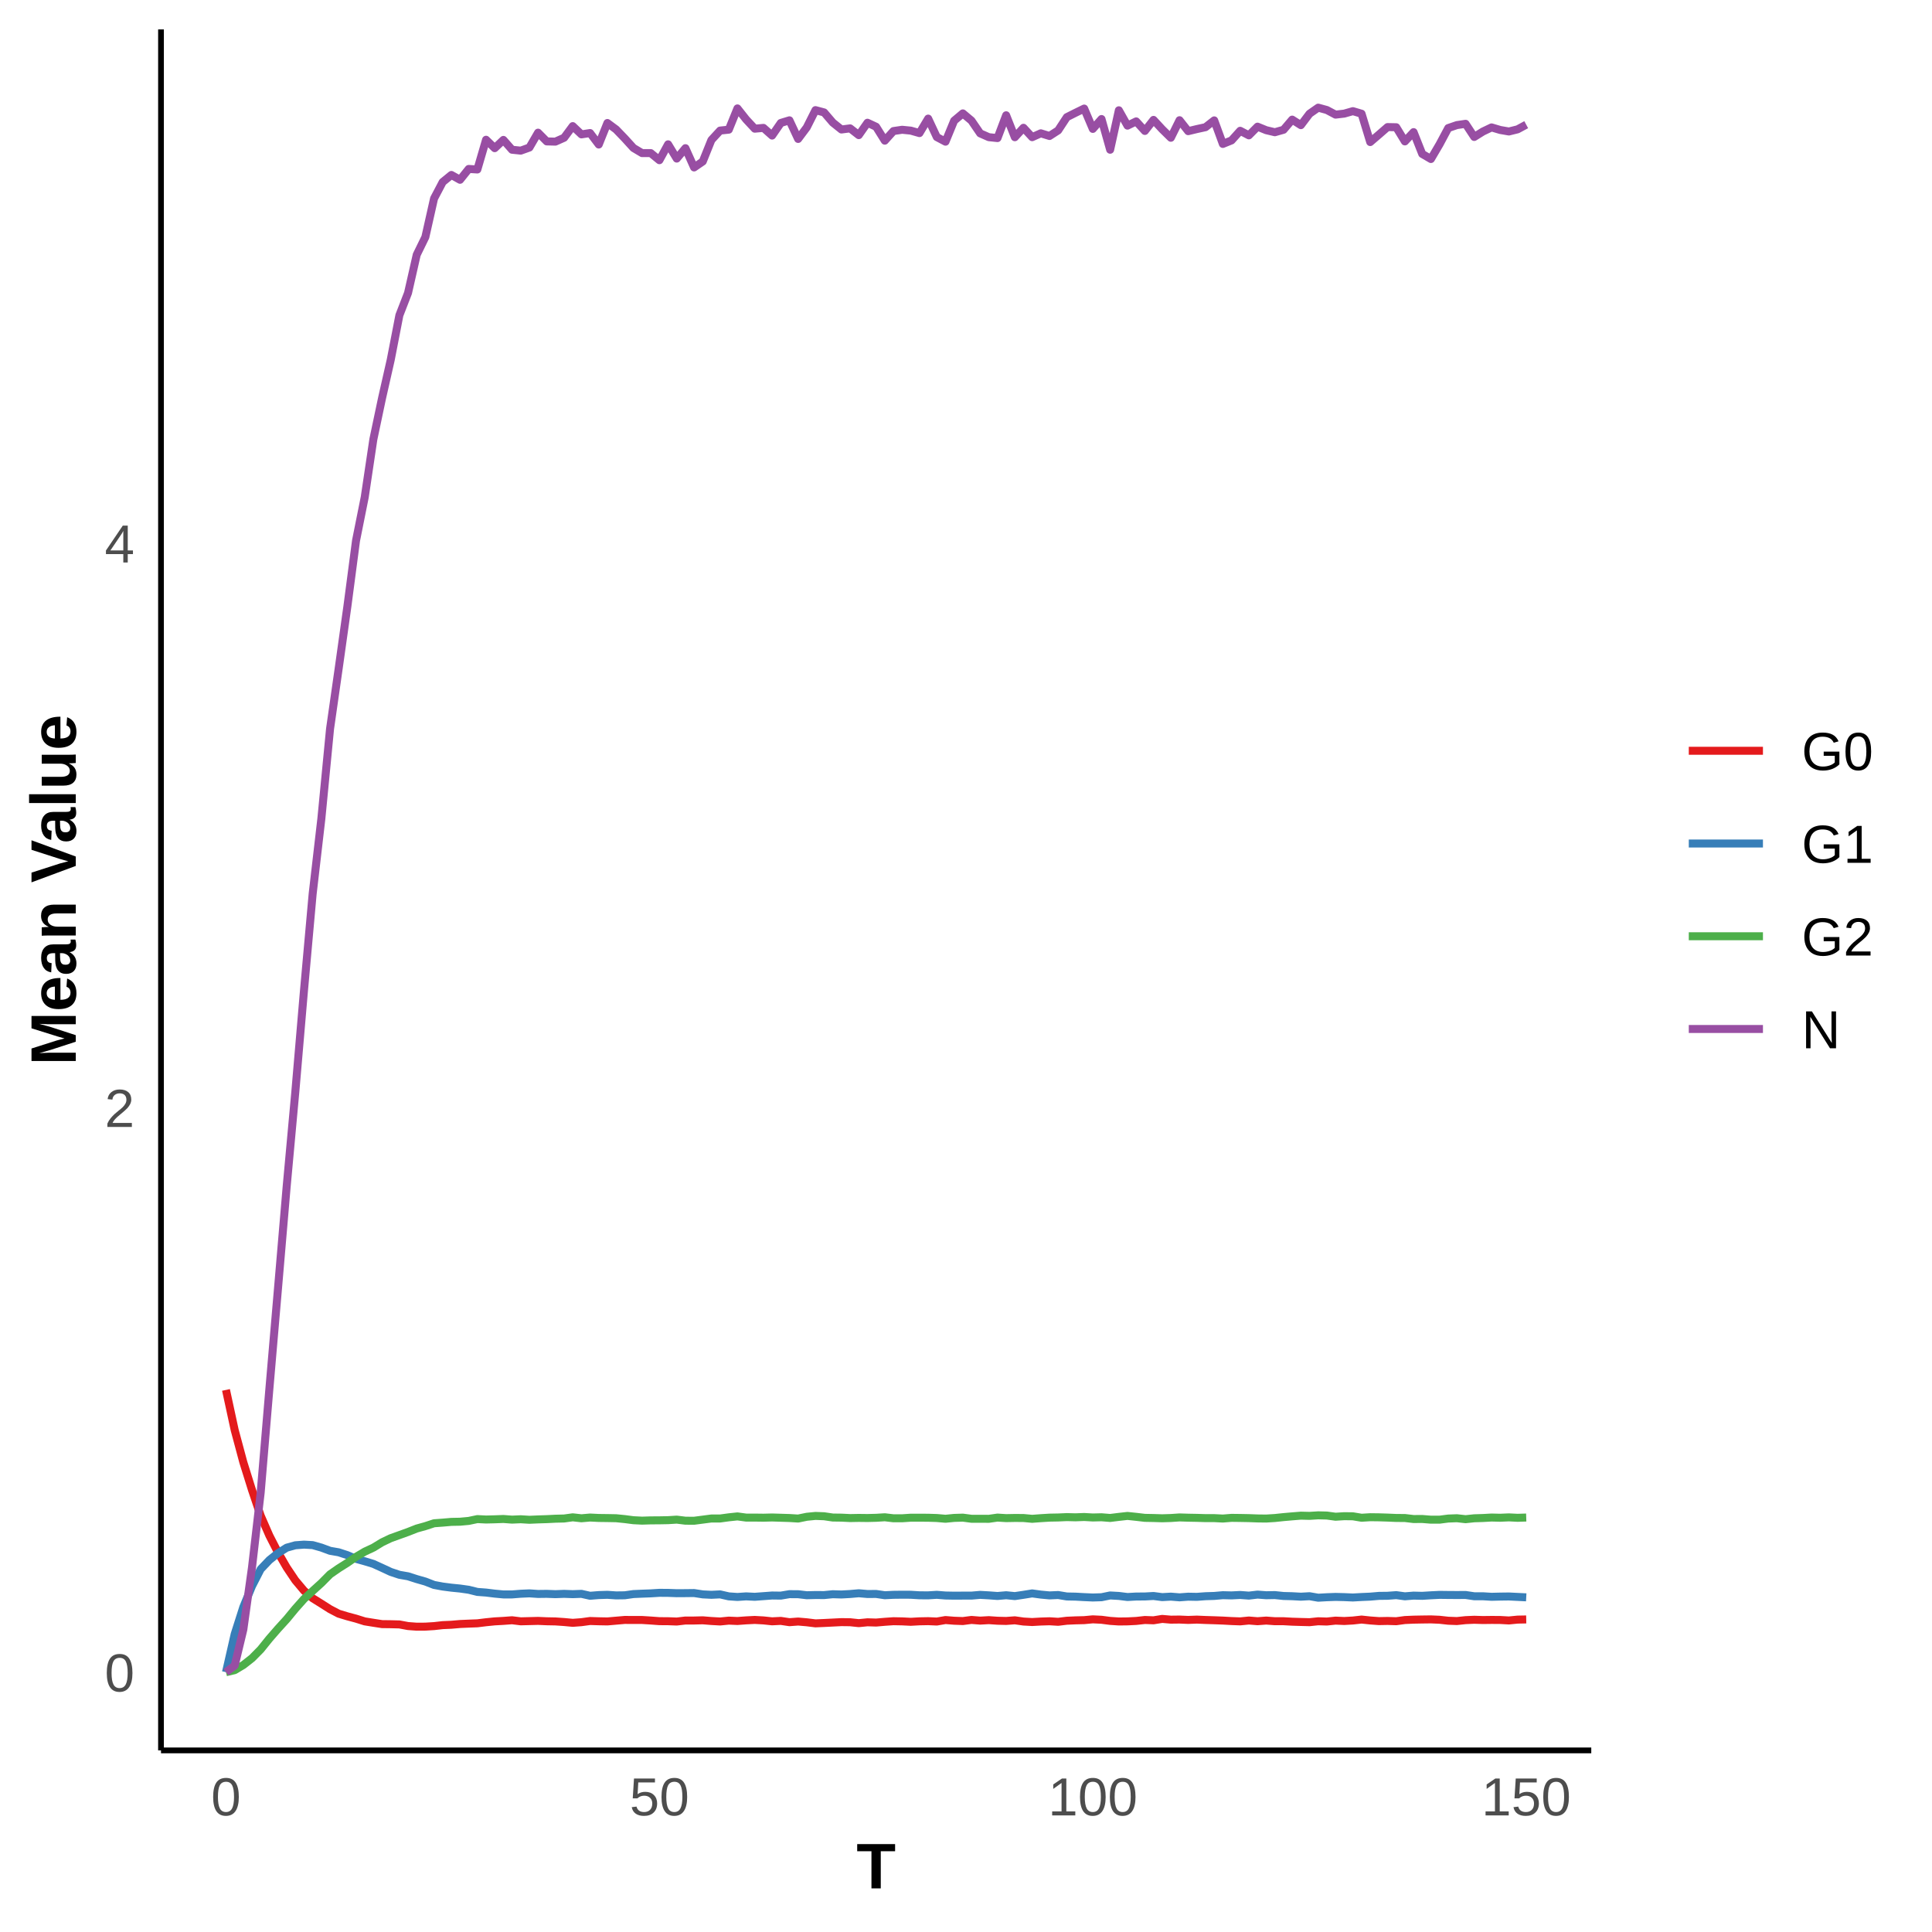
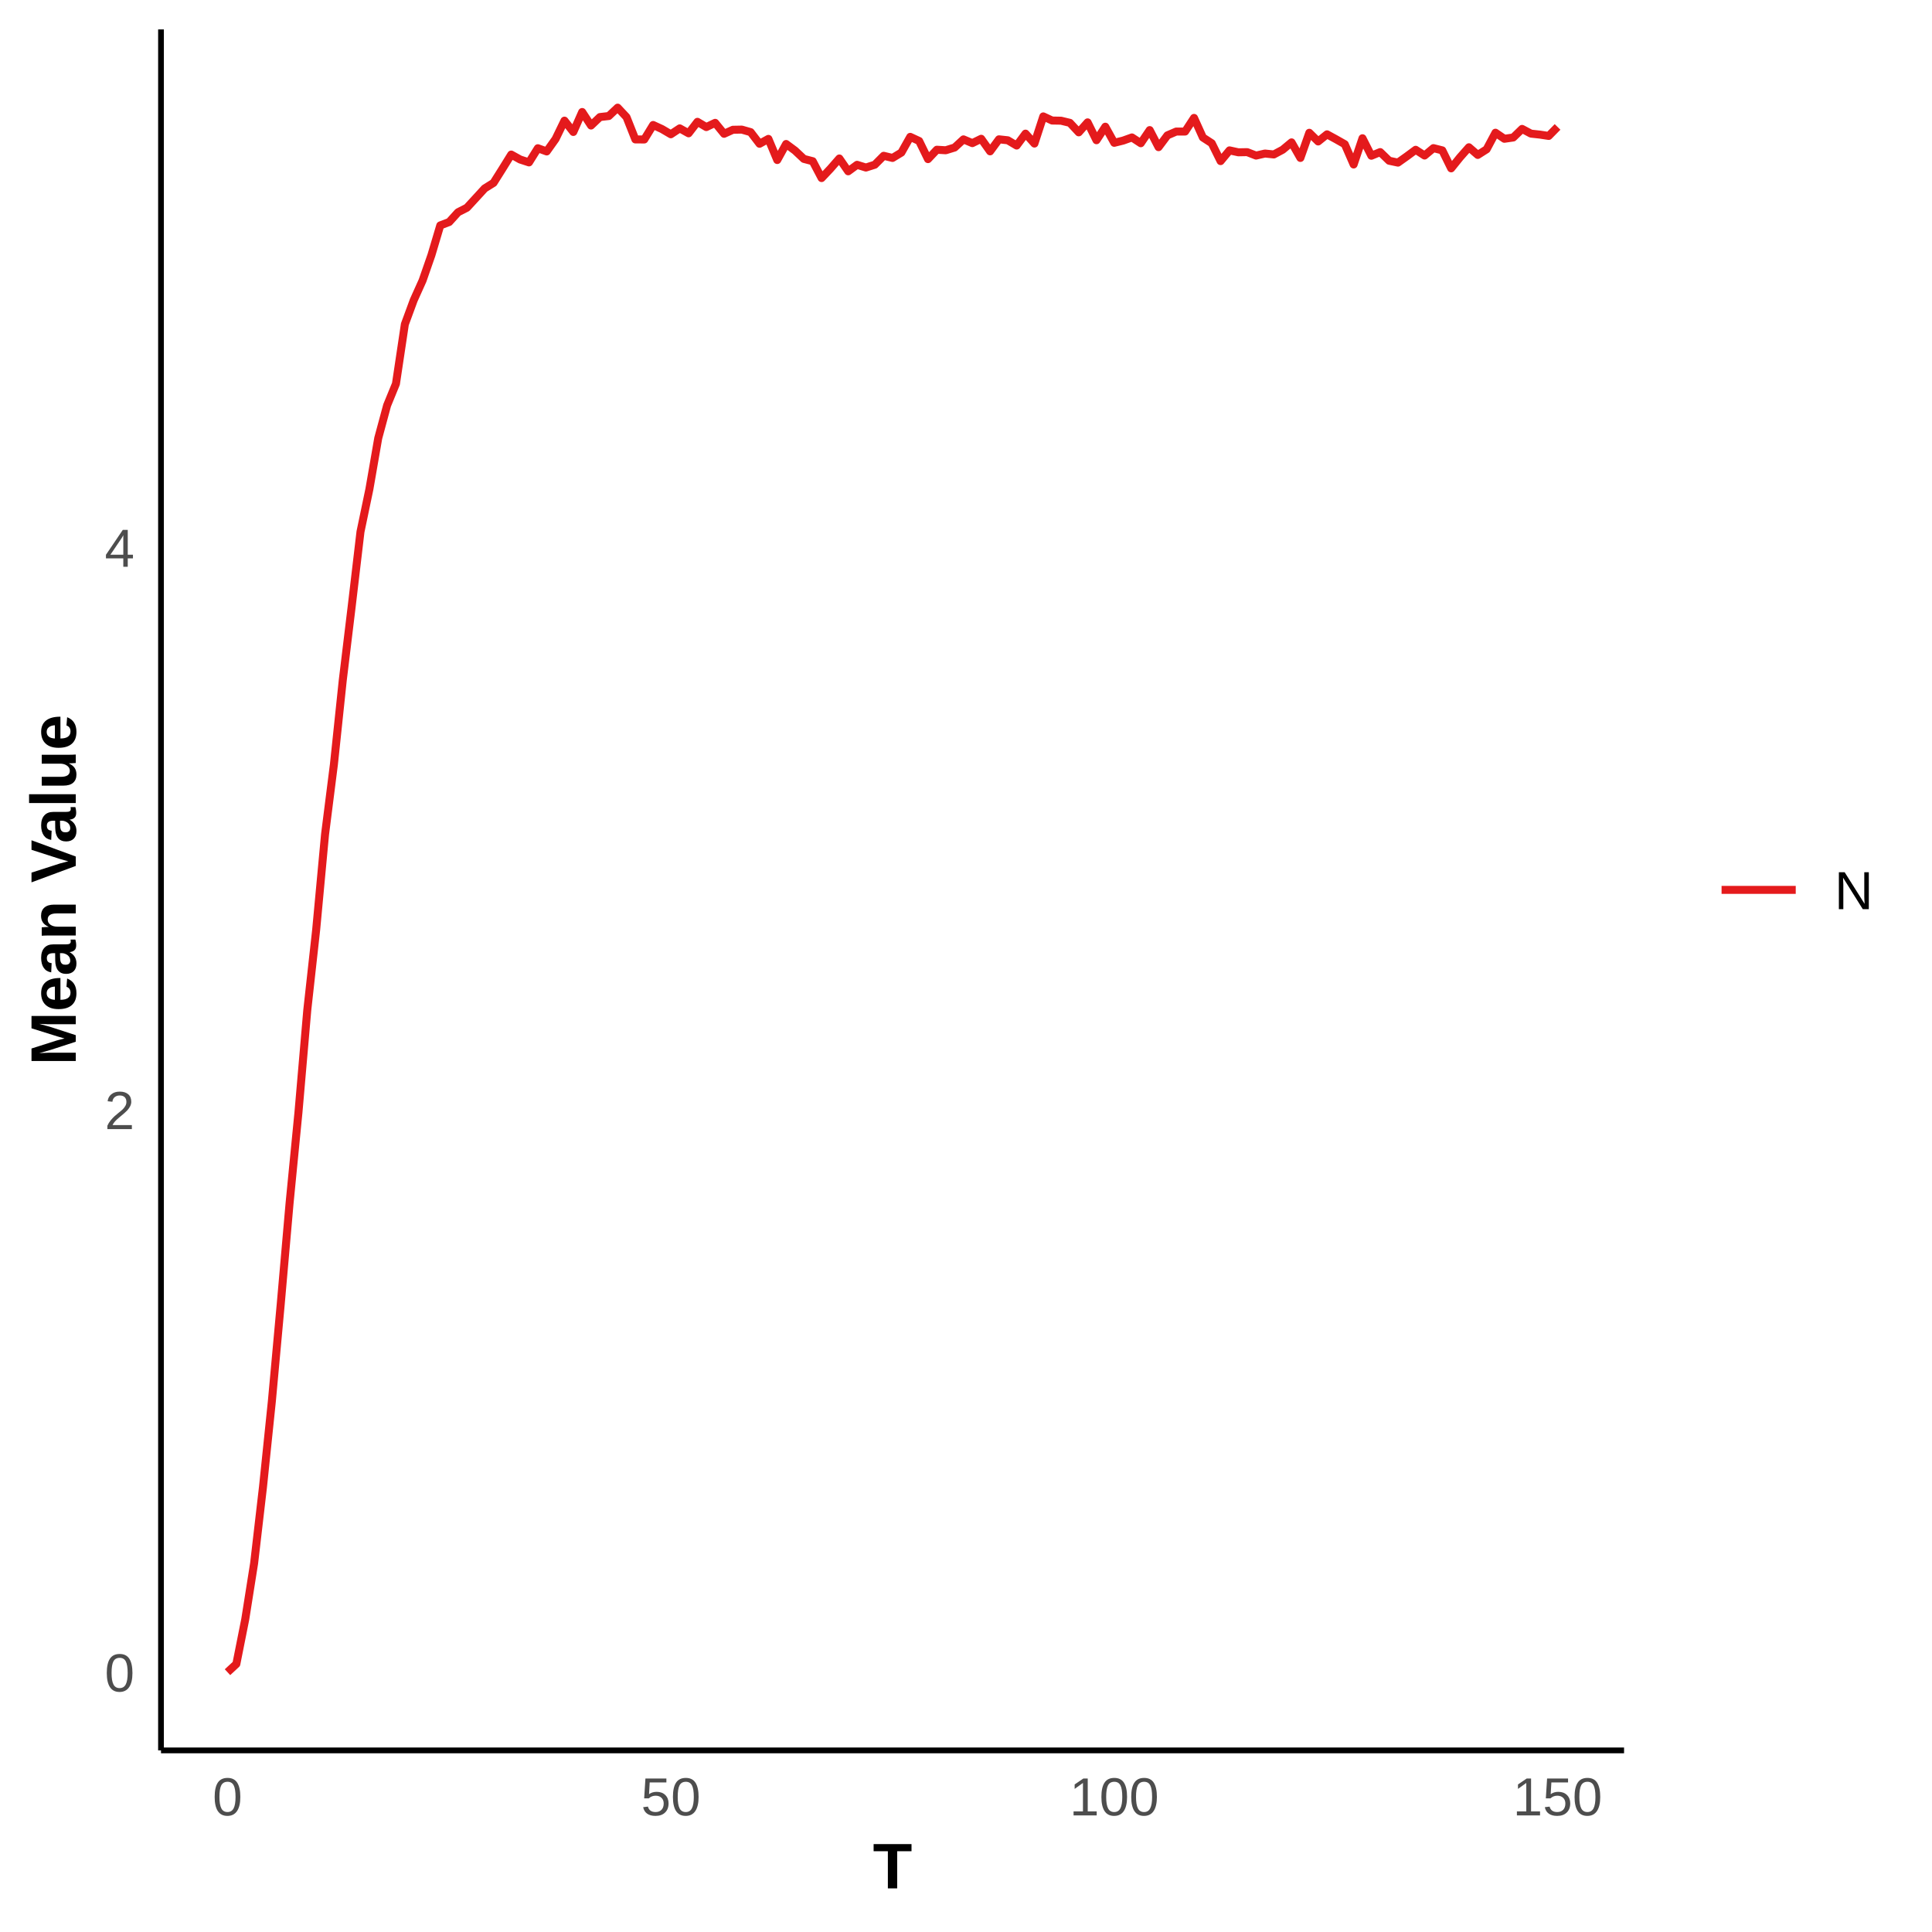
<svg xmlns="http://www.w3.org/2000/svg" class="svglite" width="360.00pt" height="360.00pt" viewBox="0 0 360.00 360.00">
  <defs>
    <style type="text/css">
    .svglite line, .svglite polyline, .svglite polygon, .svglite path, .svglite rect, .svglite circle {
      fill: none;
      stroke: #000000;
      stroke-linecap: round;
      stroke-linejoin: round;
      stroke-miterlimit: 10.00;
    }
    .svglite text {
      white-space: pre;
    }
  </style>
  </defs>
  <rect width="100%" height="100%" style="stroke: none; fill: #FFFFFF;" />
  <defs>
    <clipPath id="cpMC4wMHwzNjAuMDB8MC4wMHwzNjAuMDA=">
      <rect x="0.00" y="0.00" width="360.00" height="360.00" />
    </clipPath>
  </defs>
  <g clip-path="url(#cpMC4wMHwzNjAuMDB8MC4wMHwzNjAuMDA=)">
</g>
  <defs>
-     <clipPath id="cpMzAuMDB8Mjk2LjUxfDUuNDh8MzI2LjE2">
-       <rect x="30.00" y="5.48" width="266.51" height="320.68" />
+     <clipPath id="cpMzAuMDB8MzAyLjYyfDUuNDh8MzI2LjE2">
+       <rect x="30.00" y="5.48" width="272.62" height="320.68" />
    </clipPath>
  </defs>
-   <g clip-path="url(#cpMzAuMDB8Mjk2LjUxfDUuNDh8MzI2LjE2)">
-     <polyline points="42.11,258.99 43.73,266.47 45.34,272.47 46.96,277.65 48.57,282.42 50.19,286.13 51.80,289.27 53.42,292.07 55.03,294.47 56.65,296.40 58.26,297.81 59.88,298.82 61.50,299.85 63.11,300.69 64.73,301.18 66.34,301.61 67.96,302.12 69.57,302.38 71.19,302.63 72.80,302.65 74.42,302.69 76.03,302.99 77.65,303.11 79.26,303.10 80.88,303.00 82.49,302.82 84.11,302.75 85.72,302.61 87.34,302.54 88.95,302.48 90.57,302.28 92.18,302.12 93.80,302.03 95.41,301.91 97.03,302.11 98.65,302.07 100.26,302.03 101.88,302.10 103.49,302.13 105.11,302.24 106.72,302.39 108.34,302.27 109.95,302.05 111.57,302.10 113.18,302.13 114.80,301.99 116.41,301.85 118.03,301.86 119.64,301.86 121.26,301.96 122.87,302.08 124.49,302.09 126.10,302.15 127.72,301.96 129.33,301.96 130.95,301.92 132.56,302.05 134.18,302.14 135.80,301.98 137.41,302.05 139.03,301.93 140.64,301.85 142.26,301.94 143.87,302.11 145.49,302.03 147.10,302.27 148.72,302.15 150.33,302.29 151.95,302.49 153.56,302.42 155.18,302.34 156.79,302.26 158.41,302.28 160.02,302.45 161.64,302.29 163.25,302.34 164.87,302.20 166.48,302.09 168.10,302.12 169.71,302.20 171.33,302.11 172.95,302.08 174.56,302.15 176.18,301.87 177.79,302.00 179.41,302.06 181.02,301.85 182.64,301.98 184.25,301.89 185.87,302.00 187.48,302.04 189.10,301.92 190.71,302.15 192.33,302.24 193.94,302.15 195.56,302.10 197.17,302.20 198.79,302.00 200.40,301.93 202.02,301.89 203.63,301.74 205.25,301.82 206.86,302.03 208.48,302.14 210.09,302.12 211.71,302.04 213.33,301.86 214.94,301.92 216.56,301.66 218.17,301.80 219.79,301.78 221.40,301.85 223.02,301.79 224.63,301.86 226.25,301.91 227.86,301.97 229.48,302.06 231.09,302.12 232.71,301.96 234.32,302.09 235.94,301.97 237.55,302.09 239.17,302.09 240.78,302.18 242.40,302.23 244.01,302.27 245.63,302.10 247.24,302.15 248.86,301.98 250.48,302.05 252.09,301.96 253.71,301.78 255.32,301.95 256.94,302.07 258.55,302.04 260.17,302.09 261.78,301.87 263.40,301.80 265.01,301.77 266.63,301.75 268.24,301.82 269.86,302.00 271.47,302.06 273.09,301.89 274.70,301.82 276.32,301.87 277.93,301.85 279.55,301.86 281.16,301.95 282.78,301.79 284.39,301.76 " style="stroke-width: 1.49; stroke: #E41A1C; stroke-linecap: butt;" />
-     <polyline points="42.11,311.59 43.73,304.49 45.34,299.45 46.96,295.54 48.57,292.40 50.19,290.70 51.80,289.41 53.42,288.39 55.03,287.94 56.65,287.82 58.26,287.91 59.88,288.37 61.50,288.97 63.11,289.25 64.73,289.78 66.34,290.47 67.96,290.92 69.57,291.41 71.19,292.15 72.80,292.90 74.42,293.44 76.03,293.72 77.65,294.24 79.26,294.70 80.88,295.33 82.49,295.63 84.11,295.84 85.72,296.00 87.34,296.23 88.95,296.63 90.57,296.75 92.18,296.95 93.80,297.10 95.41,297.10 97.03,296.97 98.65,296.90 100.26,297.01 101.88,296.99 103.49,297.05 105.11,296.99 106.72,297.05 108.34,296.99 109.95,297.35 111.57,297.22 113.18,297.17 114.80,297.28 116.41,297.26 118.03,297.03 119.64,296.96 121.26,296.90 122.87,296.80 124.49,296.81 126.10,296.87 127.72,296.86 129.33,296.84 130.95,297.09 132.56,297.17 134.18,297.09 135.80,297.46 137.41,297.57 139.03,297.46 140.64,297.54 142.26,297.42 143.87,297.30 145.49,297.32 147.10,297.05 148.72,297.06 150.33,297.25 151.95,297.21 153.56,297.22 155.18,297.06 156.79,297.11 158.41,297.02 160.02,296.88 161.64,297.02 163.25,297.01 164.87,297.25 166.48,297.17 168.10,297.15 169.71,297.16 171.33,297.26 172.95,297.27 174.56,297.17 176.18,297.30 177.79,297.33 179.41,297.32 181.02,297.32 182.64,297.18 184.25,297.27 185.87,297.39 187.48,297.25 189.10,297.41 190.71,297.17 192.33,296.91 193.94,297.13 195.56,297.28 197.17,297.21 198.79,297.48 200.40,297.51 202.02,297.60 203.63,297.67 205.25,297.62 206.86,297.29 208.48,297.38 210.09,297.58 211.71,297.49 213.33,297.48 214.94,297.39 216.56,297.60 218.17,297.51 219.79,297.64 221.40,297.52 223.02,297.55 224.63,297.43 226.25,297.38 227.86,297.24 229.48,297.28 231.09,297.20 232.71,297.32 234.32,297.13 235.94,297.25 237.55,297.22 239.17,297.39 240.78,297.43 242.40,297.52 244.01,297.43 245.63,297.71 247.24,297.62 248.86,297.56 250.48,297.60 252.09,297.67 253.71,297.58 255.32,297.51 256.94,297.37 258.55,297.35 260.17,297.23 261.78,297.45 263.40,297.32 265.01,297.36 266.63,297.26 268.24,297.18 269.86,297.20 271.47,297.21 273.09,297.20 274.70,297.44 276.32,297.44 277.93,297.54 279.55,297.50 281.16,297.48 282.78,297.56 284.39,297.64 " style="stroke-width: 1.49; stroke: #377EB8; stroke-linecap: butt;" />
-     <polyline points="42.11,311.59 43.73,311.21 45.34,310.25 46.96,308.98 48.57,307.35 50.19,305.34 51.80,303.49 53.42,301.71 55.03,299.76 56.65,297.94 58.26,296.45 59.88,294.98 61.50,293.35 63.11,292.23 64.73,291.21 66.34,290.09 67.96,289.13 69.57,288.38 71.19,287.39 72.80,286.62 74.42,286.04 76.03,285.46 77.65,284.82 79.26,284.37 80.88,283.84 82.49,283.72 84.11,283.58 85.72,283.55 87.34,283.40 88.95,283.06 90.57,283.14 92.18,283.10 93.80,283.04 95.41,283.16 97.03,283.09 98.65,283.19 100.26,283.12 101.88,283.07 103.49,282.99 105.11,282.95 106.72,282.73 108.34,282.91 109.95,282.77 111.57,282.85 113.18,282.87 114.80,282.90 116.41,283.06 118.03,283.27 119.64,283.35 121.26,283.30 122.87,283.29 124.49,283.26 126.10,283.16 127.72,283.36 129.33,283.37 130.95,283.16 132.56,282.95 134.18,282.95 135.80,282.73 137.41,282.56 139.03,282.78 140.64,282.78 142.26,282.80 143.87,282.76 145.49,282.81 147.10,282.86 148.72,282.96 150.33,282.63 151.95,282.47 153.56,282.53 155.18,282.77 156.79,282.79 158.41,282.87 160.02,282.84 161.64,282.86 163.25,282.82 164.87,282.72 166.48,282.91 168.10,282.91 169.71,282.80 171.33,282.80 172.95,282.81 174.56,282.86 176.18,283.00 177.79,282.84 179.41,282.79 181.02,283.00 182.64,283.00 184.25,283.01 185.87,282.78 187.48,282.88 189.10,282.85 190.71,282.86 192.33,283.01 193.94,282.89 195.56,282.79 197.17,282.76 198.79,282.69 200.40,282.73 202.02,282.67 203.63,282.76 205.25,282.72 206.86,282.85 208.48,282.65 210.09,282.47 211.71,282.64 213.33,282.83 214.94,282.86 216.56,282.91 218.17,282.86 219.79,282.75 221.40,282.80 223.02,282.83 224.63,282.88 226.25,282.88 227.86,282.96 229.48,282.83 231.09,282.85 232.71,282.88 234.32,282.94 235.94,282.96 237.55,282.86 239.17,282.69 240.78,282.55 242.40,282.42 244.01,282.46 245.63,282.36 247.24,282.40 248.86,282.62 250.48,282.52 252.09,282.54 253.71,282.81 255.32,282.71 256.94,282.73 258.55,282.78 260.17,282.85 261.78,282.86 263.40,283.05 265.01,283.04 266.63,283.17 268.24,283.17 269.86,282.96 271.47,282.90 273.09,283.08 274.70,282.91 276.32,282.86 277.93,282.77 279.55,282.81 281.16,282.74 282.78,282.82 284.39,282.77 " style="stroke-width: 1.49; stroke: #4DAF4A; stroke-linecap: butt;" />
-     <polyline points="42.11,311.59 43.73,310.35 45.34,303.66 46.96,292.04 48.57,278.15 50.19,258.85 51.80,240.08 53.42,221.05 55.03,203.44 56.65,184.48 58.26,166.55 59.88,152.56 61.50,135.81 63.11,124.54 64.73,112.99 66.34,100.74 67.96,92.65 69.57,81.86 71.19,74.18 72.80,67.08 74.42,58.74 76.03,54.59 77.65,47.47 79.26,44.17 80.88,36.98 82.49,33.92 84.11,32.60 85.72,33.50 87.34,31.48 88.95,31.58 90.57,26.04 92.18,27.61 93.80,26.07 95.41,27.90 97.03,28.07 98.65,27.49 100.26,24.72 101.88,26.35 103.49,26.39 105.11,25.67 106.72,23.50 108.34,25.04 109.95,24.79 111.57,26.93 113.18,22.92 114.80,24.12 116.41,25.79 118.03,27.57 119.64,28.53 121.26,28.53 122.87,29.85 124.49,26.89 126.10,29.55 127.72,27.61 129.33,31.20 130.95,30.09 132.56,26.09 134.18,24.33 135.80,24.16 137.41,20.20 139.03,22.25 140.64,23.98 142.26,23.83 143.87,25.26 145.49,22.91 147.10,22.42 148.72,25.89 150.33,23.74 151.95,20.52 153.56,20.95 155.18,22.84 156.79,24.13 158.41,23.92 160.02,25.18 161.64,22.87 163.25,23.62 164.87,26.21 166.48,24.42 168.10,24.18 169.71,24.34 171.33,24.80 172.95,22.10 174.56,25.54 176.18,26.40 177.79,22.49 179.41,21.13 181.02,22.48 182.64,24.85 184.25,25.56 185.87,25.73 187.48,21.48 189.10,25.57 190.71,23.81 192.33,25.56 193.94,24.84 195.56,25.34 197.17,24.30 198.79,21.83 200.40,21.02 202.02,20.23 203.63,24.02 205.25,22.18 206.86,27.90 208.48,20.55 210.09,23.41 211.71,22.62 213.33,24.40 214.94,22.34 216.56,24.09 218.17,25.67 219.79,22.40 221.40,24.44 223.02,24.05 224.63,23.70 226.25,22.43 227.86,26.82 229.48,26.16 231.09,24.37 232.71,25.22 234.32,23.60 235.94,24.26 237.55,24.64 239.17,24.18 240.78,22.29 242.40,23.32 244.01,21.19 245.63,20.06 247.24,20.50 248.86,21.36 250.48,21.17 252.09,20.71 253.71,21.19 255.32,26.47 256.94,25.08 258.55,23.68 260.17,23.71 261.78,26.35 263.40,24.62 265.01,28.68 266.63,29.63 268.24,26.89 269.86,23.86 271.47,23.31 273.09,23.07 274.70,25.52 276.32,24.51 277.93,23.74 279.55,24.22 281.16,24.50 282.78,24.10 284.39,23.23 " style="stroke-width: 1.49; stroke: #984EA3; stroke-linecap: butt;" />
+   <g clip-path="url(#cpMzAuMDB8MzAyLjYyfDUuNDh8MzI2LjE2)">
+     <polyline points="42.39,311.59 44.04,310.06 45.70,301.72 47.35,291.30 49.00,277.11 50.65,261.18 52.30,243.11 53.96,224.17 55.61,207.31 57.26,188.19 58.91,173.28 60.57,155.45 62.22,142.43 63.87,126.74 65.52,113.10 67.17,99.09 68.83,91.15 70.48,81.64 72.13,75.54 73.78,71.51 75.44,60.42 77.09,55.94 78.74,52.27 80.39,47.53 82.04,42.00 83.70,41.37 85.35,39.55 87.00,38.71 88.65,36.92 90.31,35.11 91.96,34.08 93.61,31.46 95.26,28.80 96.92,29.72 98.57,30.26 100.22,27.62 101.87,28.22 103.52,25.90 105.18,22.48 106.83,24.59 108.48,20.87 110.13,23.39 111.79,21.81 113.44,21.62 115.09,20.06 116.74,21.82 118.39,25.98 120.05,25.99 121.70,23.29 123.35,24.05 125.00,25.02 126.66,23.92 128.31,24.84 129.96,22.70 131.61,23.68 133.26,22.89 134.92,24.93 136.57,24.18 138.22,24.15 139.87,24.62 141.53,26.79 143.18,25.88 144.83,29.82 146.48,26.83 148.14,28.06 149.79,29.61 151.44,30.04 153.09,33.18 154.74,31.43 156.40,29.53 158.05,31.92 159.70,30.71 161.35,31.22 163.01,30.69 164.66,29.03 166.31,29.43 167.96,28.43 169.61,25.50 171.27,26.27 172.92,29.65 174.57,27.90 176.22,28.00 177.88,27.49 179.53,25.97 181.18,26.67 182.83,25.86 184.49,28.20 186.14,25.96 187.79,26.14 189.44,27.12 191.09,24.90 192.75,26.75 194.40,21.69 196.05,22.46 197.70,22.49 199.36,22.89 201.01,24.66 202.66,22.80 204.31,26.13 205.96,23.61 207.62,26.61 209.27,26.20 210.92,25.61 212.57,26.69 214.23,24.24 215.88,27.42 217.53,25.22 219.18,24.51 220.83,24.51 222.49,21.97 224.14,25.62 225.79,26.69 227.44,30.02 229.10,28.02 230.75,28.38 232.40,28.35 234.05,28.99 235.71,28.61 237.36,28.78 239.01,27.90 240.66,26.53 242.31,29.43 243.97,24.74 245.62,26.36 247.27,25.03 248.92,25.93 250.58,26.87 252.23,30.65 253.88,25.76 255.53,29.02 257.18,28.34 258.84,29.95 260.49,30.30 262.14,29.13 263.79,27.91 265.45,28.98 267.10,27.60 268.75,28.02 270.40,31.37 272.05,29.32 273.71,27.44 275.36,28.87 277.01,27.82 278.66,24.73 280.32,25.86 281.97,25.62 283.62,24.02 285.27,24.90 286.93,25.08 288.58,25.33 290.23,23.65 " style="stroke-width: 1.49; stroke: #E41A1C; stroke-linecap: butt;" />
  </g>
  <g clip-path="url(#cpMC4wMHwzNjAuMDB8MC4wMHwzNjAuMDA=)">
    <polyline points="30.00,326.16 30.00,5.48 " style="stroke-width: 1.07; stroke-linecap: butt;" />
    <text x="25.07" y="315.18" text-anchor="end" style="font-size: 10.00px;fill: #4D4D4D; font-family: &quot;Arial&quot;;" textLength="5.56px" lengthAdjust="spacingAndGlyphs">0</text>
-     <text x="25.07" y="209.99" text-anchor="end" style="font-size: 10.00px;fill: #4D4D4D; font-family: &quot;Arial&quot;;" textLength="5.56px" lengthAdjust="spacingAndGlyphs">2</text>
-     <text x="25.07" y="104.81" text-anchor="end" style="font-size: 10.00px;fill: #4D4D4D; font-family: &quot;Arial&quot;;" textLength="5.56px" lengthAdjust="spacingAndGlyphs">4</text>
-     <polyline points="30.00,326.16 296.51,326.16 " style="stroke-width: 1.07; stroke-linecap: butt;" />
-     <text x="42.11" y="338.27" text-anchor="middle" style="font-size: 10.00px;fill: #4D4D4D; font-family: &quot;Arial&quot;;" textLength="5.56px" lengthAdjust="spacingAndGlyphs">0</text>
-     <text x="122.87" y="338.27" text-anchor="middle" style="font-size: 10.00px;fill: #4D4D4D; font-family: &quot;Arial&quot;;" textLength="11.12px" lengthAdjust="spacingAndGlyphs">50</text>
-     <text x="203.63" y="338.27" text-anchor="middle" style="font-size: 10.00px;fill: #4D4D4D; font-family: &quot;Arial&quot;;" textLength="16.68px" lengthAdjust="spacingAndGlyphs">100</text>
-     <text x="284.39" y="338.27" text-anchor="middle" style="font-size: 10.00px;fill: #4D4D4D; font-family: &quot;Arial&quot;;" textLength="16.68px" lengthAdjust="spacingAndGlyphs">150</text>
-     <text x="163.25" y="351.87" text-anchor="middle" style="font-size: 12.00px; font-weight: bold; font-family: &quot;Arial&quot;;" textLength="7.33px" lengthAdjust="spacingAndGlyphs">T</text>
+     <text x="25.07" y="210.39" text-anchor="end" style="font-size: 10.00px;fill: #4D4D4D; font-family: &quot;Arial&quot;;" textLength="5.56px" lengthAdjust="spacingAndGlyphs">2</text>
+     <text x="25.07" y="105.61" text-anchor="end" style="font-size: 10.00px;fill: #4D4D4D; font-family: &quot;Arial&quot;;" textLength="5.56px" lengthAdjust="spacingAndGlyphs">4</text>
+     <polyline points="30.00,326.16 302.62,326.16 " style="stroke-width: 1.07; stroke-linecap: butt;" />
+     <text x="42.39" y="338.27" text-anchor="middle" style="font-size: 10.00px;fill: #4D4D4D; font-family: &quot;Arial&quot;;" textLength="5.56px" lengthAdjust="spacingAndGlyphs">0</text>
+     <text x="125.00" y="338.27" text-anchor="middle" style="font-size: 10.00px;fill: #4D4D4D; font-family: &quot;Arial&quot;;" textLength="11.12px" lengthAdjust="spacingAndGlyphs">50</text>
+     <text x="207.62" y="338.27" text-anchor="middle" style="font-size: 10.00px;fill: #4D4D4D; font-family: &quot;Arial&quot;;" textLength="16.68px" lengthAdjust="spacingAndGlyphs">100</text>
+     <text x="290.23" y="338.27" text-anchor="middle" style="font-size: 10.00px;fill: #4D4D4D; font-family: &quot;Arial&quot;;" textLength="16.68px" lengthAdjust="spacingAndGlyphs">150</text>
+     <text x="166.31" y="351.87" text-anchor="middle" style="font-size: 12.00px; font-weight: bold; font-family: &quot;Arial&quot;;" textLength="7.33px" lengthAdjust="spacingAndGlyphs">T</text>
    <text transform="translate(14.12,165.82) rotate(-90)" text-anchor="middle" style="font-size: 12.00px; font-weight: bold; font-family: &quot;Arial&quot;;" textLength="66.03px" lengthAdjust="spacingAndGlyphs">Mean Value</text>
-     <line x1="314.68" y1="139.90" x2="328.50" y2="139.90" style="stroke-width: 1.49; stroke: #E41A1C; stroke-linecap: butt;" />
-     <line x1="314.68" y1="157.18" x2="328.50" y2="157.18" style="stroke-width: 1.49; stroke: #377EB8; stroke-linecap: butt;" />
-     <line x1="314.68" y1="174.46" x2="328.50" y2="174.46" style="stroke-width: 1.49; stroke: #4DAF4A; stroke-linecap: butt;" />
-     <line x1="314.68" y1="191.74" x2="328.50" y2="191.74" style="stroke-width: 1.49; stroke: #984EA3; stroke-linecap: butt;" />
-     <text x="335.71" y="143.49" style="font-size: 10.00px; font-family: &quot;Arial&quot;;" textLength="13.33px" lengthAdjust="spacingAndGlyphs">G0</text>
-     <text x="335.71" y="160.77" style="font-size: 10.00px; font-family: &quot;Arial&quot;;" textLength="13.33px" lengthAdjust="spacingAndGlyphs">G1</text>
-     <text x="335.71" y="178.05" style="font-size: 10.00px; font-family: &quot;Arial&quot;;" textLength="13.33px" lengthAdjust="spacingAndGlyphs">G2</text>
-     <text x="335.71" y="195.33" style="font-size: 10.00px; font-family: &quot;Arial&quot;;" textLength="7.22px" lengthAdjust="spacingAndGlyphs">N</text>
+     <line x1="320.79" y1="165.82" x2="334.61" y2="165.82" style="stroke-width: 1.49; stroke: #E41A1C; stroke-linecap: butt;" />
+     <text x="341.82" y="169.41" style="font-size: 10.00px; font-family: &quot;Arial&quot;;" textLength="7.22px" lengthAdjust="spacingAndGlyphs">N</text>
  </g>
</svg>
